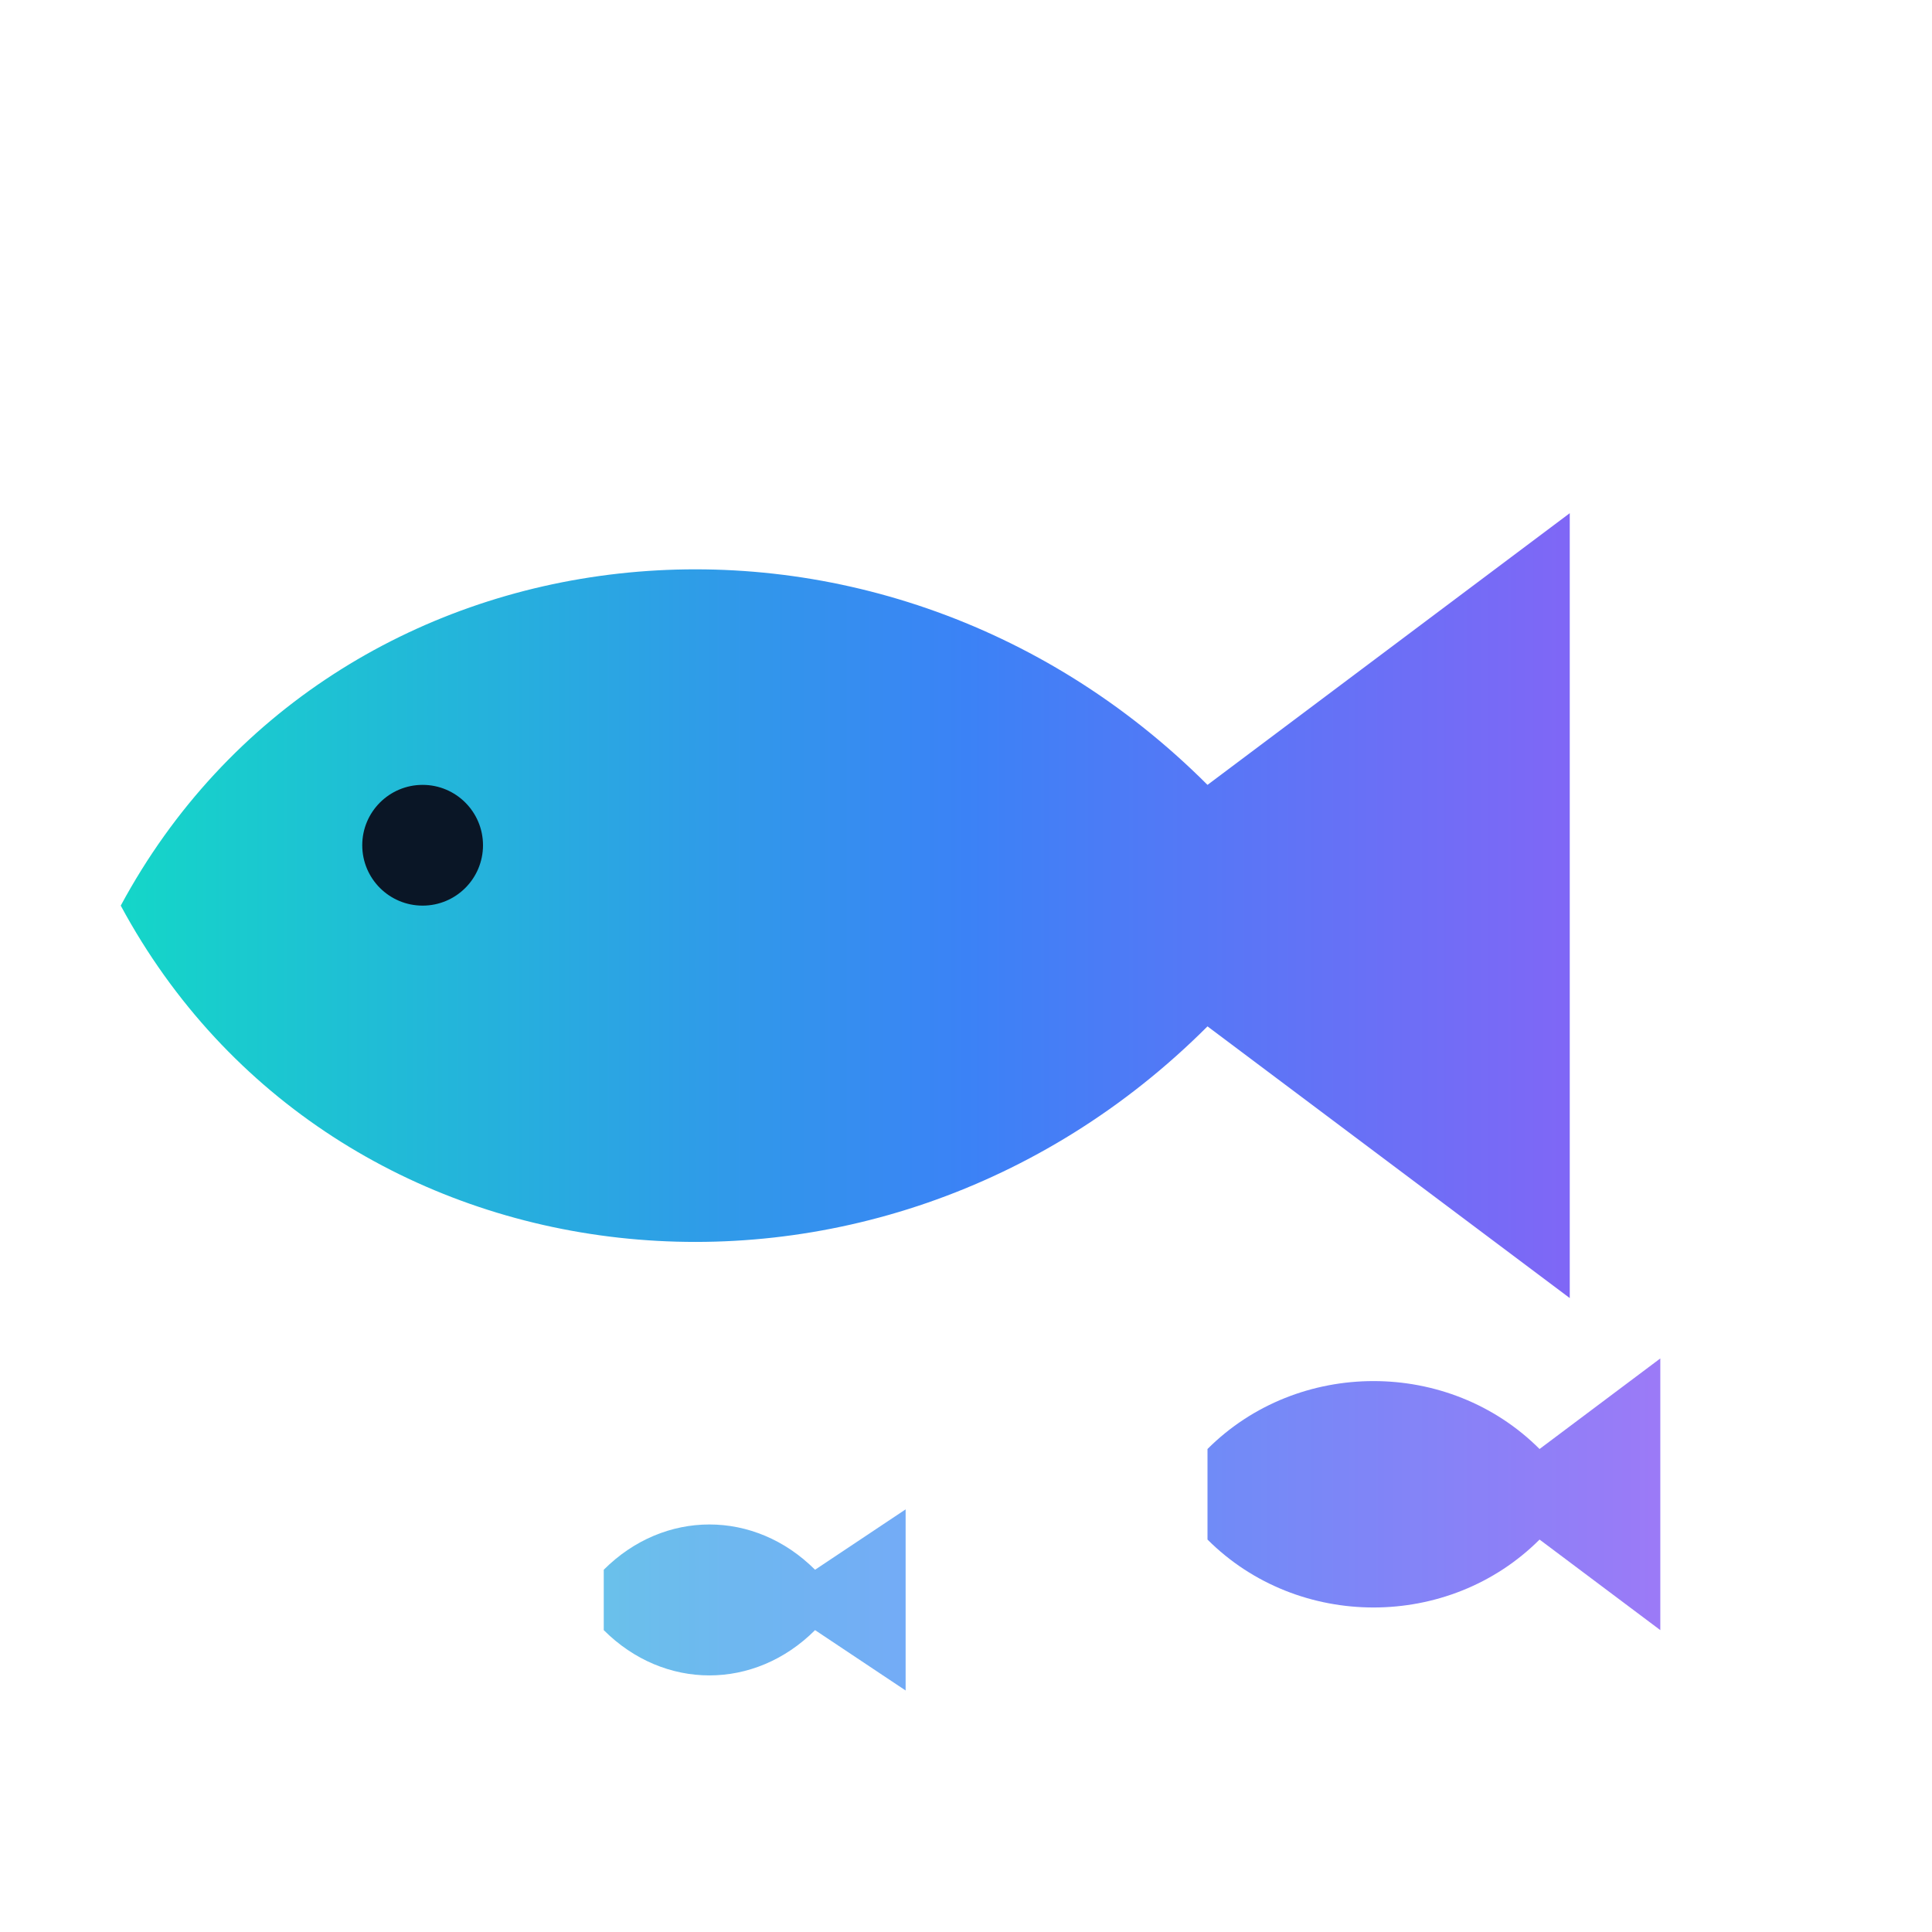
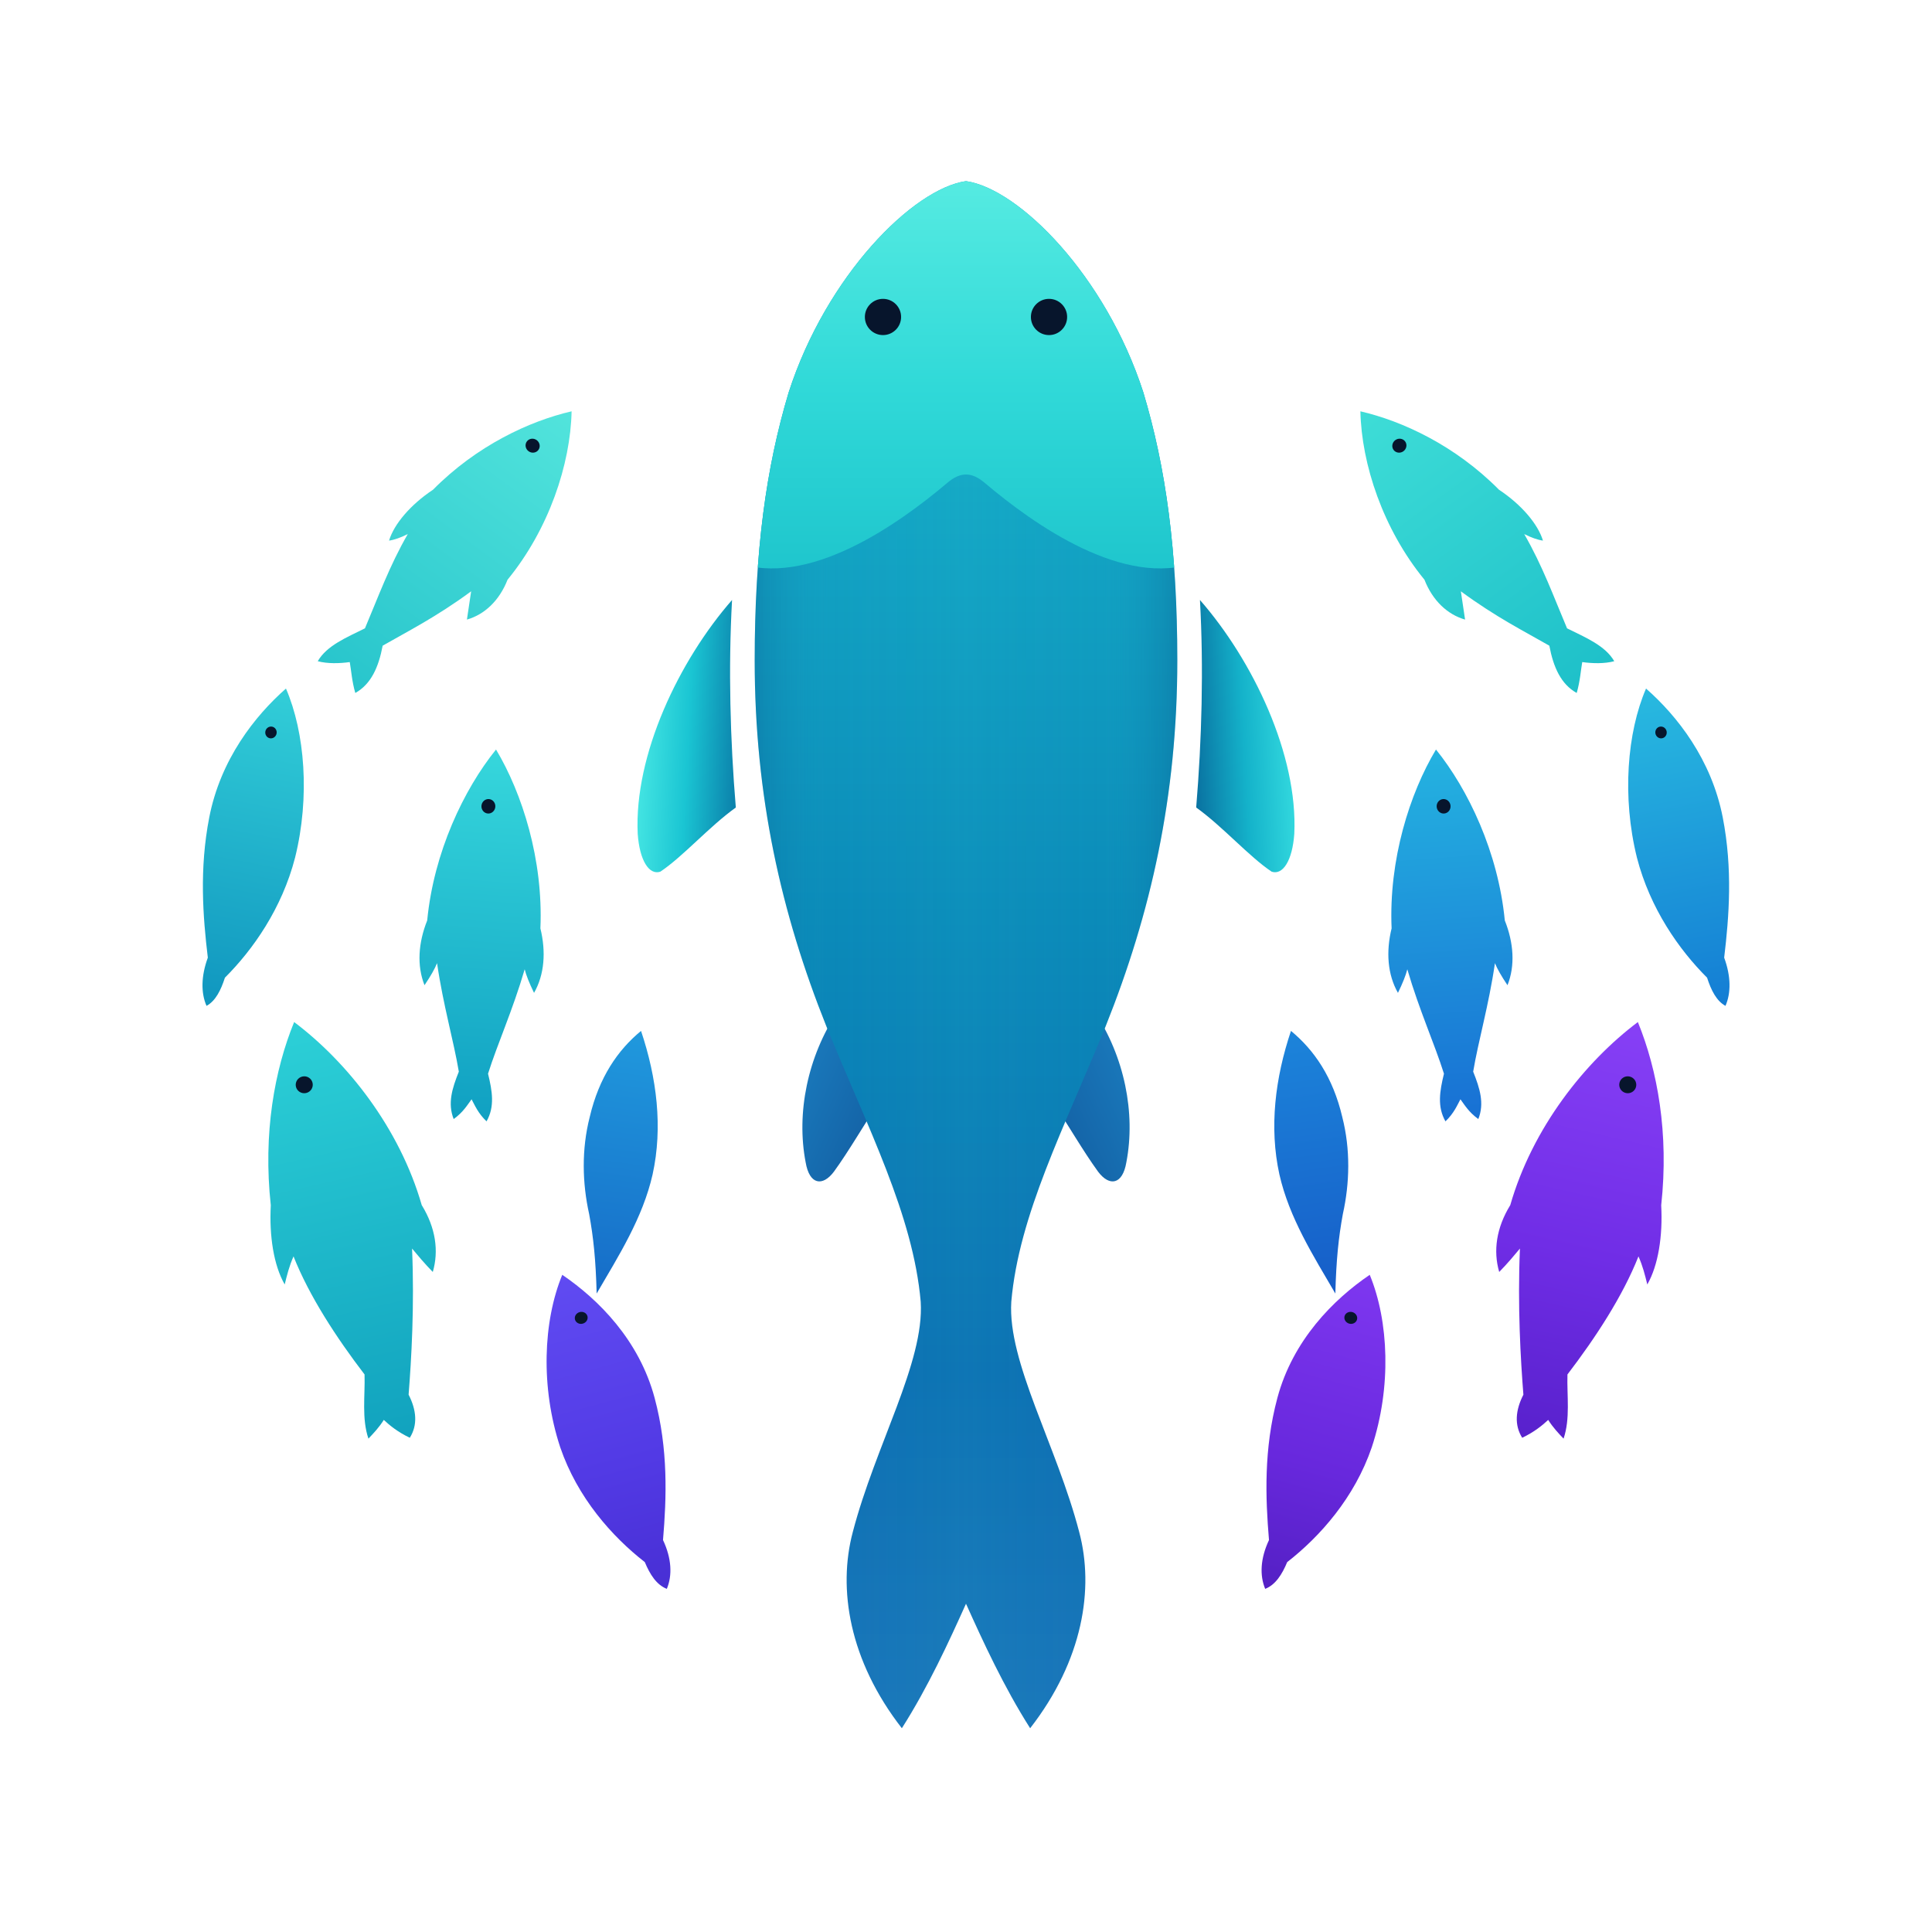
- <svg xmlns="http://www.w3.org/2000/svg" viewBox="0 0 64 64" role="img" aria-label="Grouper">
+ <svg xmlns="http://www.w3.org/2000/svg" viewBox="0 0 1024 1024" width="1024" height="1024" role="img" aria-label="Grouper mark">
  <defs>
-     <linearGradient id="g" x1="4" y1="0" x2="60" y2="0" gradientUnits="userSpaceOnUse">
-       <stop offset="0" stop-color="#14D6C8" />
-       <stop offset=".5" stop-color="#3B82F6" />
-       <stop offset="1" stop-color="#9B5CF6" />
+     <linearGradient id="big-head-grad" x1="50%" y1="0%" x2="50%" y2="100%">
+       <stop offset="0%" stop-color="#58ece2" />
+       <stop offset="55%" stop-color="#30d9d8" />
+       <stop offset="100%" stop-color="#1fc6cd" />
    </linearGradient>
+     <linearGradient id="big-body-grad" x1="50%" y1="18%" x2="50%" y2="100%">
+       <stop offset="0%" stop-color="#14a8c5" />
+       <stop offset="36%" stop-color="#0b8bb9" />
+       <stop offset="72%" stop-color="#0c70b2" />
+       <stop offset="100%" stop-color="#1a76ba" />
+     </linearGradient>
+     <linearGradient id="big-body-shade" x1="0%" y1="50%" x2="100%" y2="50%">
+       <stop offset="0%" stop-color="#08447d" stop-opacity="0.22" />
+       <stop offset="18%" stop-color="#1aa9c9" stop-opacity="0" />
+       <stop offset="50%" stop-color="#32d4de" stop-opacity="0.06" />
+       <stop offset="82%" stop-color="#1aa9c9" stop-opacity="0" />
+       <stop offset="100%" stop-color="#08447d" stop-opacity="0.25" />
+     </linearGradient>
+     <linearGradient id="pec-left-grad" x1="0%" y1="40%" x2="100%" y2="55%">
+       <stop offset="0%" stop-color="#48e8e4" />
+       <stop offset="52%" stop-color="#1ac5d3" />
+       <stop offset="100%" stop-color="#0c84ad" />
+     </linearGradient>
+     <linearGradient id="pec-right-grad" x1="0%" y1="40%" x2="100%" y2="55%">
+       <stop offset="0%" stop-color="#35dce0" />
+       <stop offset="52%" stop-color="#14b2ca" />
+       <stop offset="100%" stop-color="#0a75a3" />
+     </linearGradient>
+     <linearGradient id="pelvic-grad" x1="0%" y1="0%" x2="100%" y2="100%">
+       <stop offset="0%" stop-color="#1b7ec0" />
+       <stop offset="100%" stop-color="#125ca0" />
+     </linearGradient>
+     <linearGradient id="grad-top-left" x1="50%" y1="0%" x2="50%" y2="100%">
+       <stop offset="0%" stop-color="#52e4dc" />
+       <stop offset="100%" stop-color="#28c5cc" />
+     </linearGradient>
+     <linearGradient id="grad-top-right" x1="50%" y1="0%" x2="50%" y2="100%">
+       <stop offset="0%" stop-color="#3eddd7" />
+       <stop offset="100%" stop-color="#1ec0c9" />
+     </linearGradient>
+     <linearGradient id="grad-mid-outer-left" x1="50%" y1="0%" x2="50%" y2="100%">
+       <stop offset="0%" stop-color="#32ced8" />
+       <stop offset="100%" stop-color="#1096bf" />
+     </linearGradient>
+     <linearGradient id="grad-mid-outer-right" x1="50%" y1="0%" x2="50%" y2="100%">
+       <stop offset="0%" stop-color="#28bae0" />
+       <stop offset="100%" stop-color="#147dd4" />
+     </linearGradient>
+     <linearGradient id="grad-mid-inner-left" x1="50%" y1="0%" x2="50%" y2="100%">
+       <stop offset="0%" stop-color="#36d7dc" />
+       <stop offset="100%" stop-color="#10a0c2" />
+     </linearGradient>
+     <linearGradient id="grad-mid-inner-right" x1="50%" y1="0%" x2="50%" y2="100%">
+       <stop offset="0%" stop-color="#24b3e0" />
+       <stop offset="100%" stop-color="#1870d4" />
+     </linearGradient>
+     <linearGradient id="grad-low-inner-left" x1="50%" y1="0%" x2="50%" y2="100%">
+       <stop offset="0%" stop-color="#2099dd" />
+       <stop offset="100%" stop-color="#166cc8" />
+     </linearGradient>
+     <linearGradient id="grad-low-inner-right" x1="50%" y1="0%" x2="50%" y2="100%">
+       <stop offset="0%" stop-color="#1c84da" />
+       <stop offset="100%" stop-color="#165dc8" />
+     </linearGradient>
+     <linearGradient id="grad-low-outer-left" x1="50%" y1="0%" x2="50%" y2="100%">
+       <stop offset="0%" stop-color="#2cd0d7" />
+       <stop offset="100%" stop-color="#11a2be" />
+     </linearGradient>
+     <linearGradient id="grad-low-outer-right" x1="50%" y1="0%" x2="50%" y2="100%">
+       <stop offset="0%" stop-color="#8740f6" />
+       <stop offset="55%" stop-color="#702de6" />
+       <stop offset="100%" stop-color="#5821cc" />
+     </linearGradient>
+     <linearGradient id="grad-bot-inner-left" x1="50%" y1="0%" x2="50%" y2="100%">
+       <stop offset="0%" stop-color="#604bf2" />
+       <stop offset="60%" stop-color="#523ae5" />
+       <stop offset="100%" stop-color="#482fd4" />
+     </linearGradient>
+     <linearGradient id="grad-bot-inner-right" x1="50%" y1="0%" x2="50%" y2="100%">
+       <stop offset="0%" stop-color="#7e37f0" />
+       <stop offset="60%" stop-color="#6828dd" />
+       <stop offset="100%" stop-color="#5420c4" />
+     </linearGradient>
+     <path id="big-body" d="       M 512 96       C 540 100, 586 146, 606 208       C 618 248, 624 292, 624 350       C 624 422, 610 484, 586 544       C 564 598, 540 644, 536 690       C 534 722, 560 766, 572 812       C 580 842, 574 880, 546 916       C 532 894, 521 870, 512 850       C 503 870, 492 894, 478 916       C 450 880, 444 842, 452 812       C 464 766, 490 722, 488 690       C 484 644, 460 598, 438 544       C 414 484, 400 422, 400 350       C 400 292, 406 248, 418 208       C 438 146, 484 100, 512 96 Z" />
+     <clipPath id="big-body-clip">
+       <use href="#big-body" />
+     </clipPath>
+     <path id="big-pectoral" d="       M 388 318       C 360 350, 336 400, 338 442       C 339 456, 344 464, 350 462       C 362 454, 376 438, 390 428       C 387 392, 386 354, 388 318 Z" />
+     <path id="big-pelvic" d="       M 444 536       C 428 560, 422 590, 427 616       C 429 628, 436 629, 442 621       C 450 610, 458 596, 466 584 Z" />
+     <g id="fish-school">
+       <path d="         M 0 -98         C 16 -76, 30 -42, 31 -6         C 35 6, 35 18, 30 28         C 27 23, 25 19, 24 16         C 19 38, 12 56, 8 72         C 11 81, 13 89, 9 97         C 4 93, 2 89, 0 86         C -2 89, -4 93, -9 97         C -13 89, -11 81, -8 72         C -12 56, -19 38, -24 16         C -25 19, -27 23, -30 28         C -35 18, -35 6, -31 -6         C -30 -42, -16 -76, 0 -98 Z" />
+       <circle cx="-2" cy="-68" r="3.8" fill="#07152c" />
+     </g>
+     <g id="fish-arc">
+       <path d="         M 7 -98         C 23 -74, 34 -38, 32 -2         C 35 10, 33 21, 27 29         C 24 23, 22 19, 20 15         C 13 38, 5 54, -1 68         C 4 79, 6 89, 2 98         C -3 94, -7 89, -10 86         C -14 90, -19 94, -24 96         C -25 86, -19 76, -14 66         C -18 48, -23 30, -25 10         C -27 14, -29 17, -31 19         C -34 10, -33 -4, -28 -18         C -23 -52, -8 -80, 7 -98 Z" />
+       <circle cx="1" cy="-70" r="3.8" fill="#07152c" />
+     </g>
+     <g id="fish-sleek">
+       <path d="         M 4 -98         C 21 -74, 32 -36, 30 2         C 28 34, 15 62, 1 82         C 0 90, -2 97, -7 101         C -12 94, -14 84, -12 72         C -20 48, -28 20, -28 -12         C -28 -48, -12 -78, 4 -98 Z" />
+       <circle cx="0" cy="-70" r="3.6" fill="#07152c" />
+     </g>
+     <g id="fish-outer-low">
+       <path d="         M -4 -102         C 16 -78, 33 -42, 35 -4         C 39 8, 38 19, 33 28         C 30 23, 28 19, 26 15         C 21 42, 14 66, 9 82         C 11 90, 10 97, 5 102         C 0 98, -3 94, -5 91         C -8 94, -11 96, -14 98         C -15 88, -11 78, -9 68         C -18 48, -26 26, -29 6         C -32 10, -34 14, -36 18         C -39 8, -38 -6, -34 -20         C -30 -54, -18 -82, -4 -102 Z" />
+       <circle cx="-6" cy="-72" r="4.0" fill="#07152c" />
+     </g>
+     <path id="fish-minnow" d="       M 2 -72       C 14 -48, 21 -22, 19 4       C 17 28, 7 50, -2 72       C -5 54, -8 42, -12 30       C -18 14, -21 -4, -19 -22       C -17 -44, -9 -60, 2 -72 Z" />
  </defs>
-   <path d="M4 30C11 17 29 15 40 26L52 17v26L40 34C29 45 11 43 4 30z" fill="url(#g)" />
-   <circle cx="14" cy="28" r="2" fill="#0A1626" />
-   <path d="M40 48c3-3 8-3 11 0l4-3v9l-4-3c-3 3-8 3-11 0z" fill="url(#g)" opacity=".85" />
-   <path d="M20 52c2-2 5-2 7 0l3-2v6l-3-2c-2 2-5 2-7 0z" fill="url(#g)" opacity=".7" />
+   <g id="grouper-school">
+     <use href="#fish-arc" fill="url(#grad-top-left)" transform="translate(242, 290) rotate(36) scale(1.00, 0.96)" />
+     <use href="#fish-sleek" fill="url(#grad-mid-outer-left)" transform="translate(132, 448) rotate(11) scale(0.84, 0.87)" />
+     <use href="#fish-school" fill="url(#grad-mid-inner-left)" transform="translate(256, 496) rotate(4) scale(0.97, 1.01)" />
+     <use href="#fish-minnow" fill="url(#grad-low-inner-left)" transform="translate(328, 616) rotate(8) scale(0.98, 0.98)" />
+     <use href="#fish-outer-low" fill="url(#grad-low-outer-left)" transform="translate(186, 652) rotate(-13) scale(1.13, 1.12)" />
+     <use href="#fish-sleek" fill="url(#grad-bot-inner-left)" transform="translate(324, 758) scale(-1, 1) rotate(15) scale(0.95, 0.88)" />
+     <use href="#fish-arc" fill="url(#grad-top-right)" transform="translate(782, 290) scale(-1, 1) rotate(36) scale(1.00, 0.96)" />
+     <use href="#fish-sleek" fill="url(#grad-mid-outer-right)" transform="translate(892, 448) scale(-1, 1) rotate(11) scale(0.84, 0.87)" />
+     <use href="#fish-school" fill="url(#grad-mid-inner-right)" transform="translate(768, 496) scale(-1, 1) rotate(4) scale(0.97, 1.01)" />
+     <use href="#fish-minnow" fill="url(#grad-low-inner-right)" transform="translate(696, 616) scale(-1, 1) rotate(8) scale(0.98, 0.98)" />
+     <use href="#fish-outer-low" fill="url(#grad-low-outer-right)" transform="translate(838, 652) scale(-1, 1) rotate(-13) scale(1.13, 1.12)" />
+     <use href="#fish-sleek" fill="url(#grad-bot-inner-right)" transform="translate(700, 758) rotate(15) scale(0.95, 0.88)" />
+     <g id="centre-fish">
+       <use href="#big-pelvic" fill="url(#pelvic-grad)" />
+       <use href="#big-pelvic" fill="url(#pelvic-grad)" transform="translate(1024, 0) scale(-1, 1)" />
+       <use href="#big-pectoral" fill="url(#pec-left-grad)" />
+       <use href="#big-pectoral" fill="url(#pec-right-grad)" transform="translate(1024, 0) scale(-1, 1)" />
+       <use href="#big-body" fill="url(#big-body-grad)" />
+       <use href="#big-body" fill="url(#big-body-shade)" />
+       <path clip-path="url(#big-body-clip)" fill="url(#big-head-grad)" d="         M 390 88         H 634         V 298         C 596 312, 548 278, 522 256         C 515 250, 509 250, 502 256         C 476 278, 428 312, 390 298 Z" />
+       <circle cx="468" cy="168" r="9.6" fill="#07152c" />
+       <circle cx="556" cy="168" r="9.6" fill="#07152c" />
+     </g>
+   </g>
</svg>
